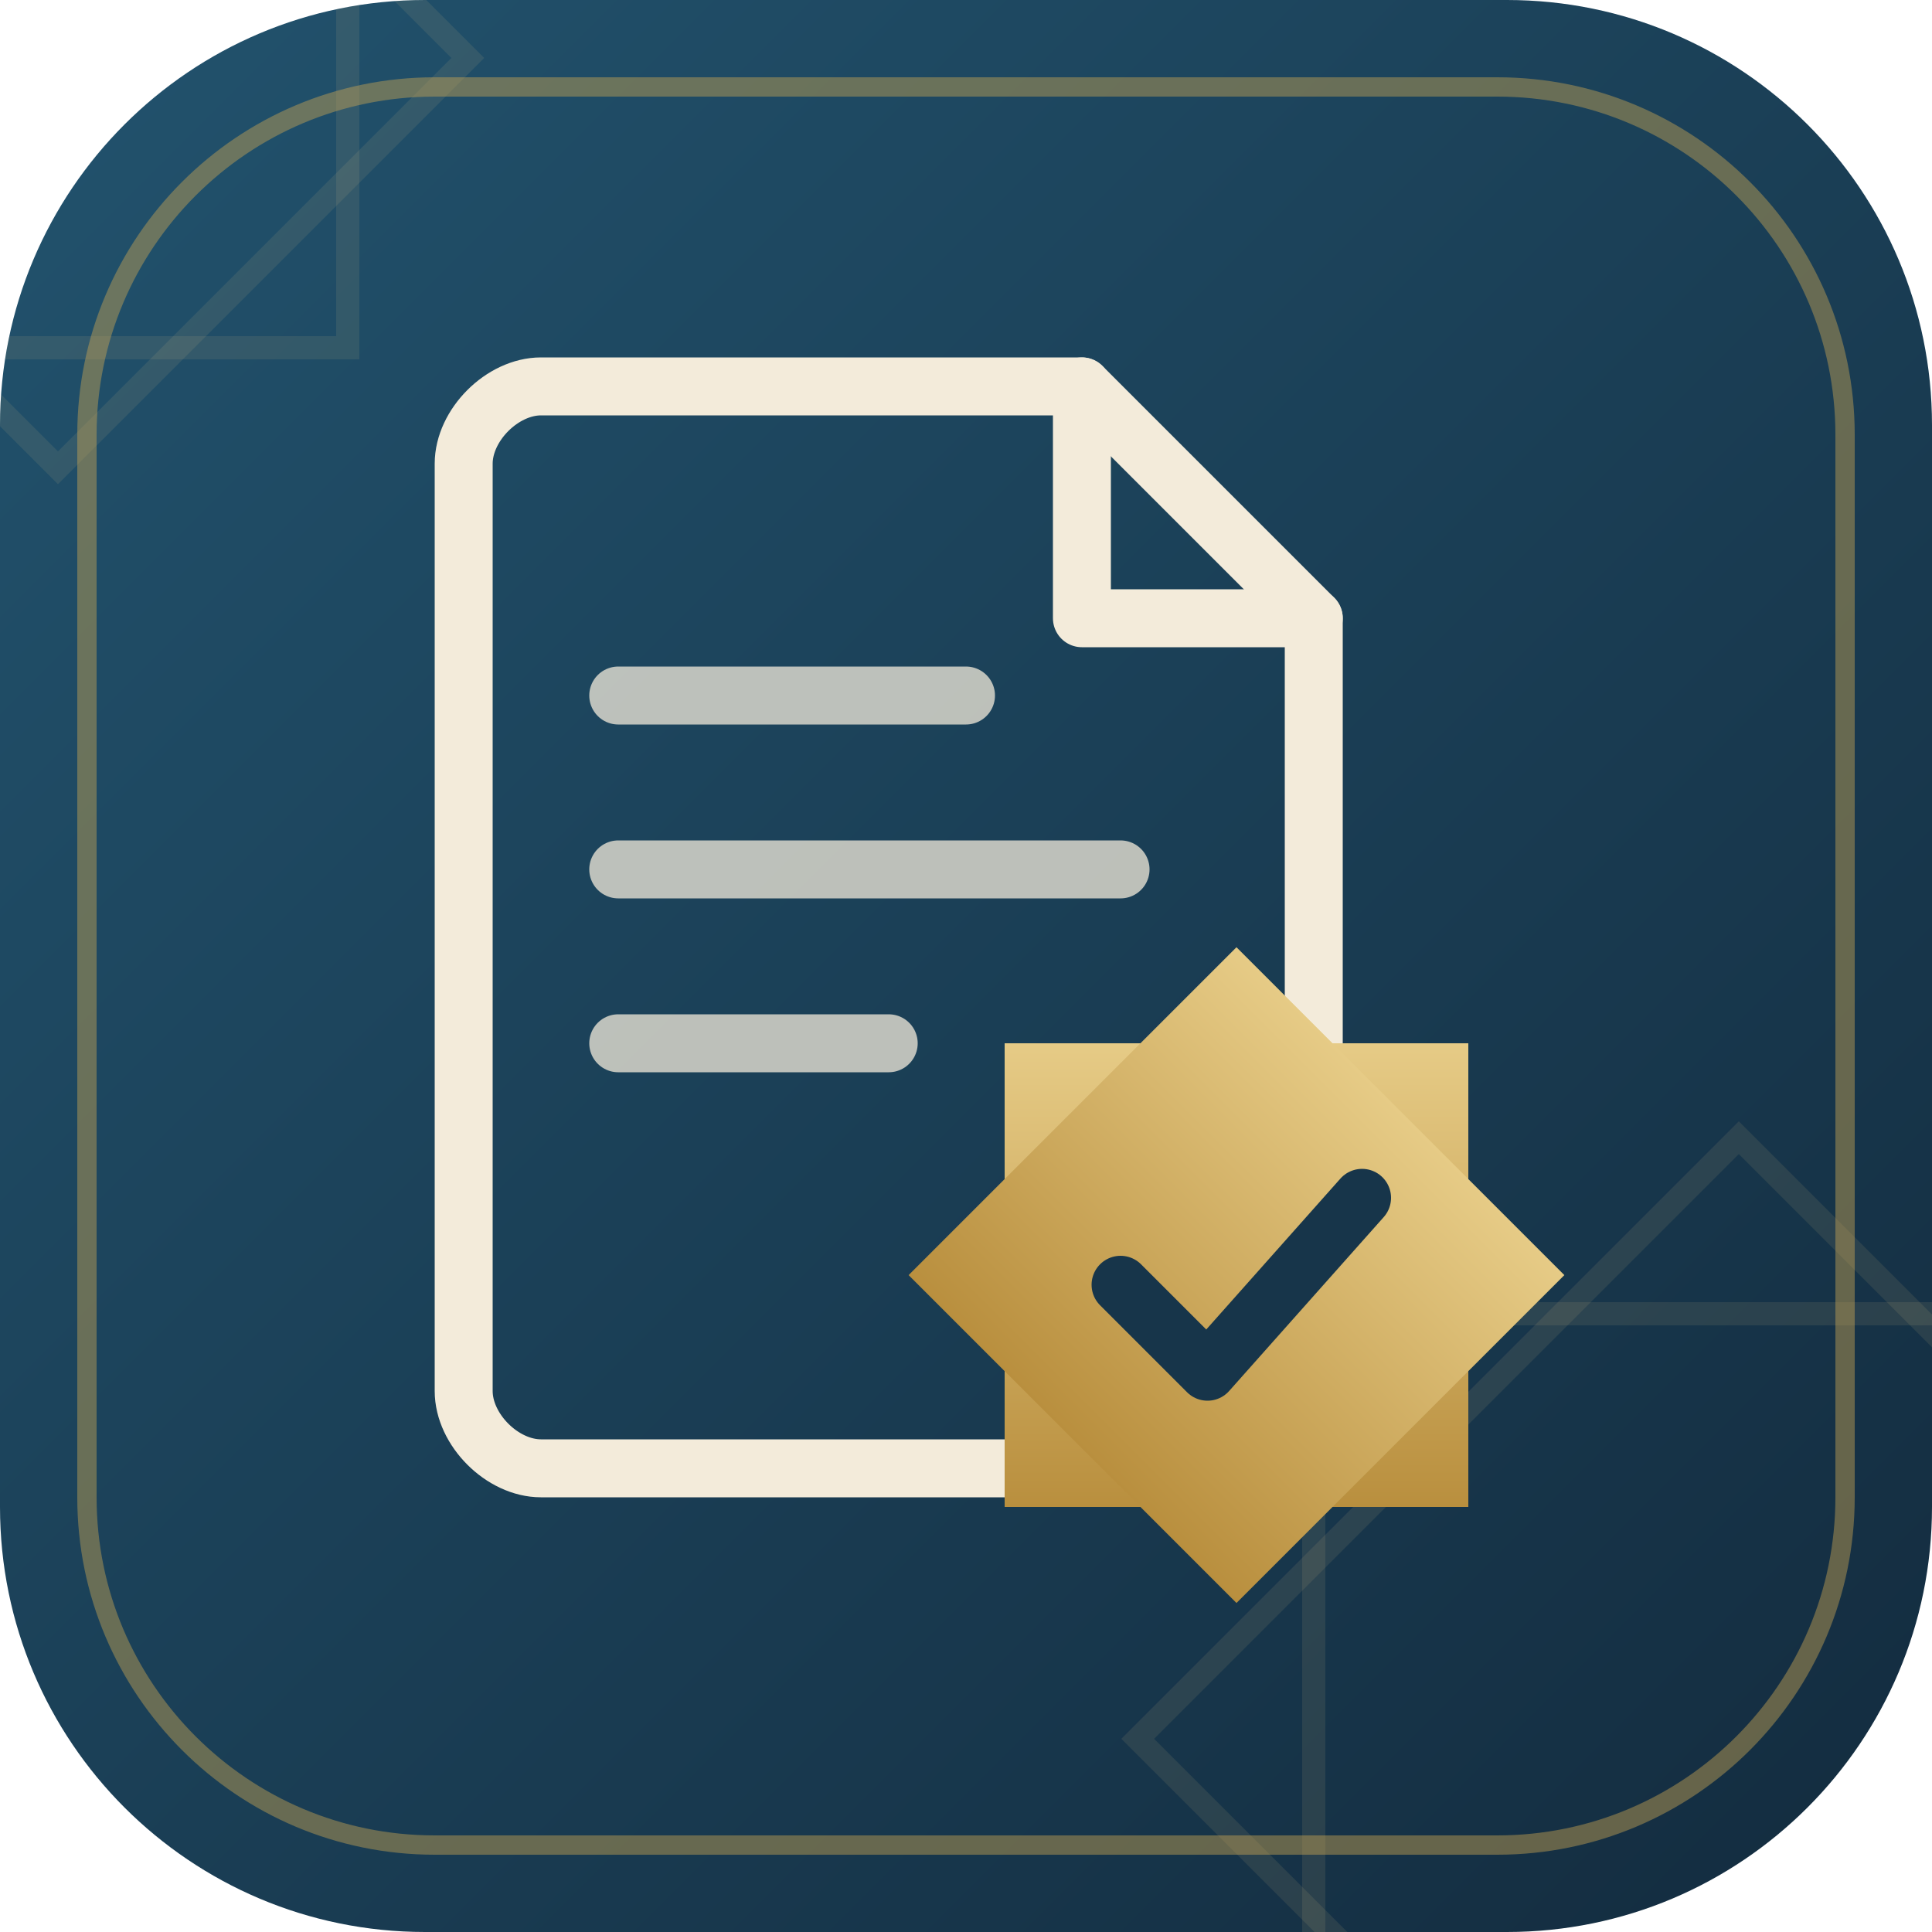
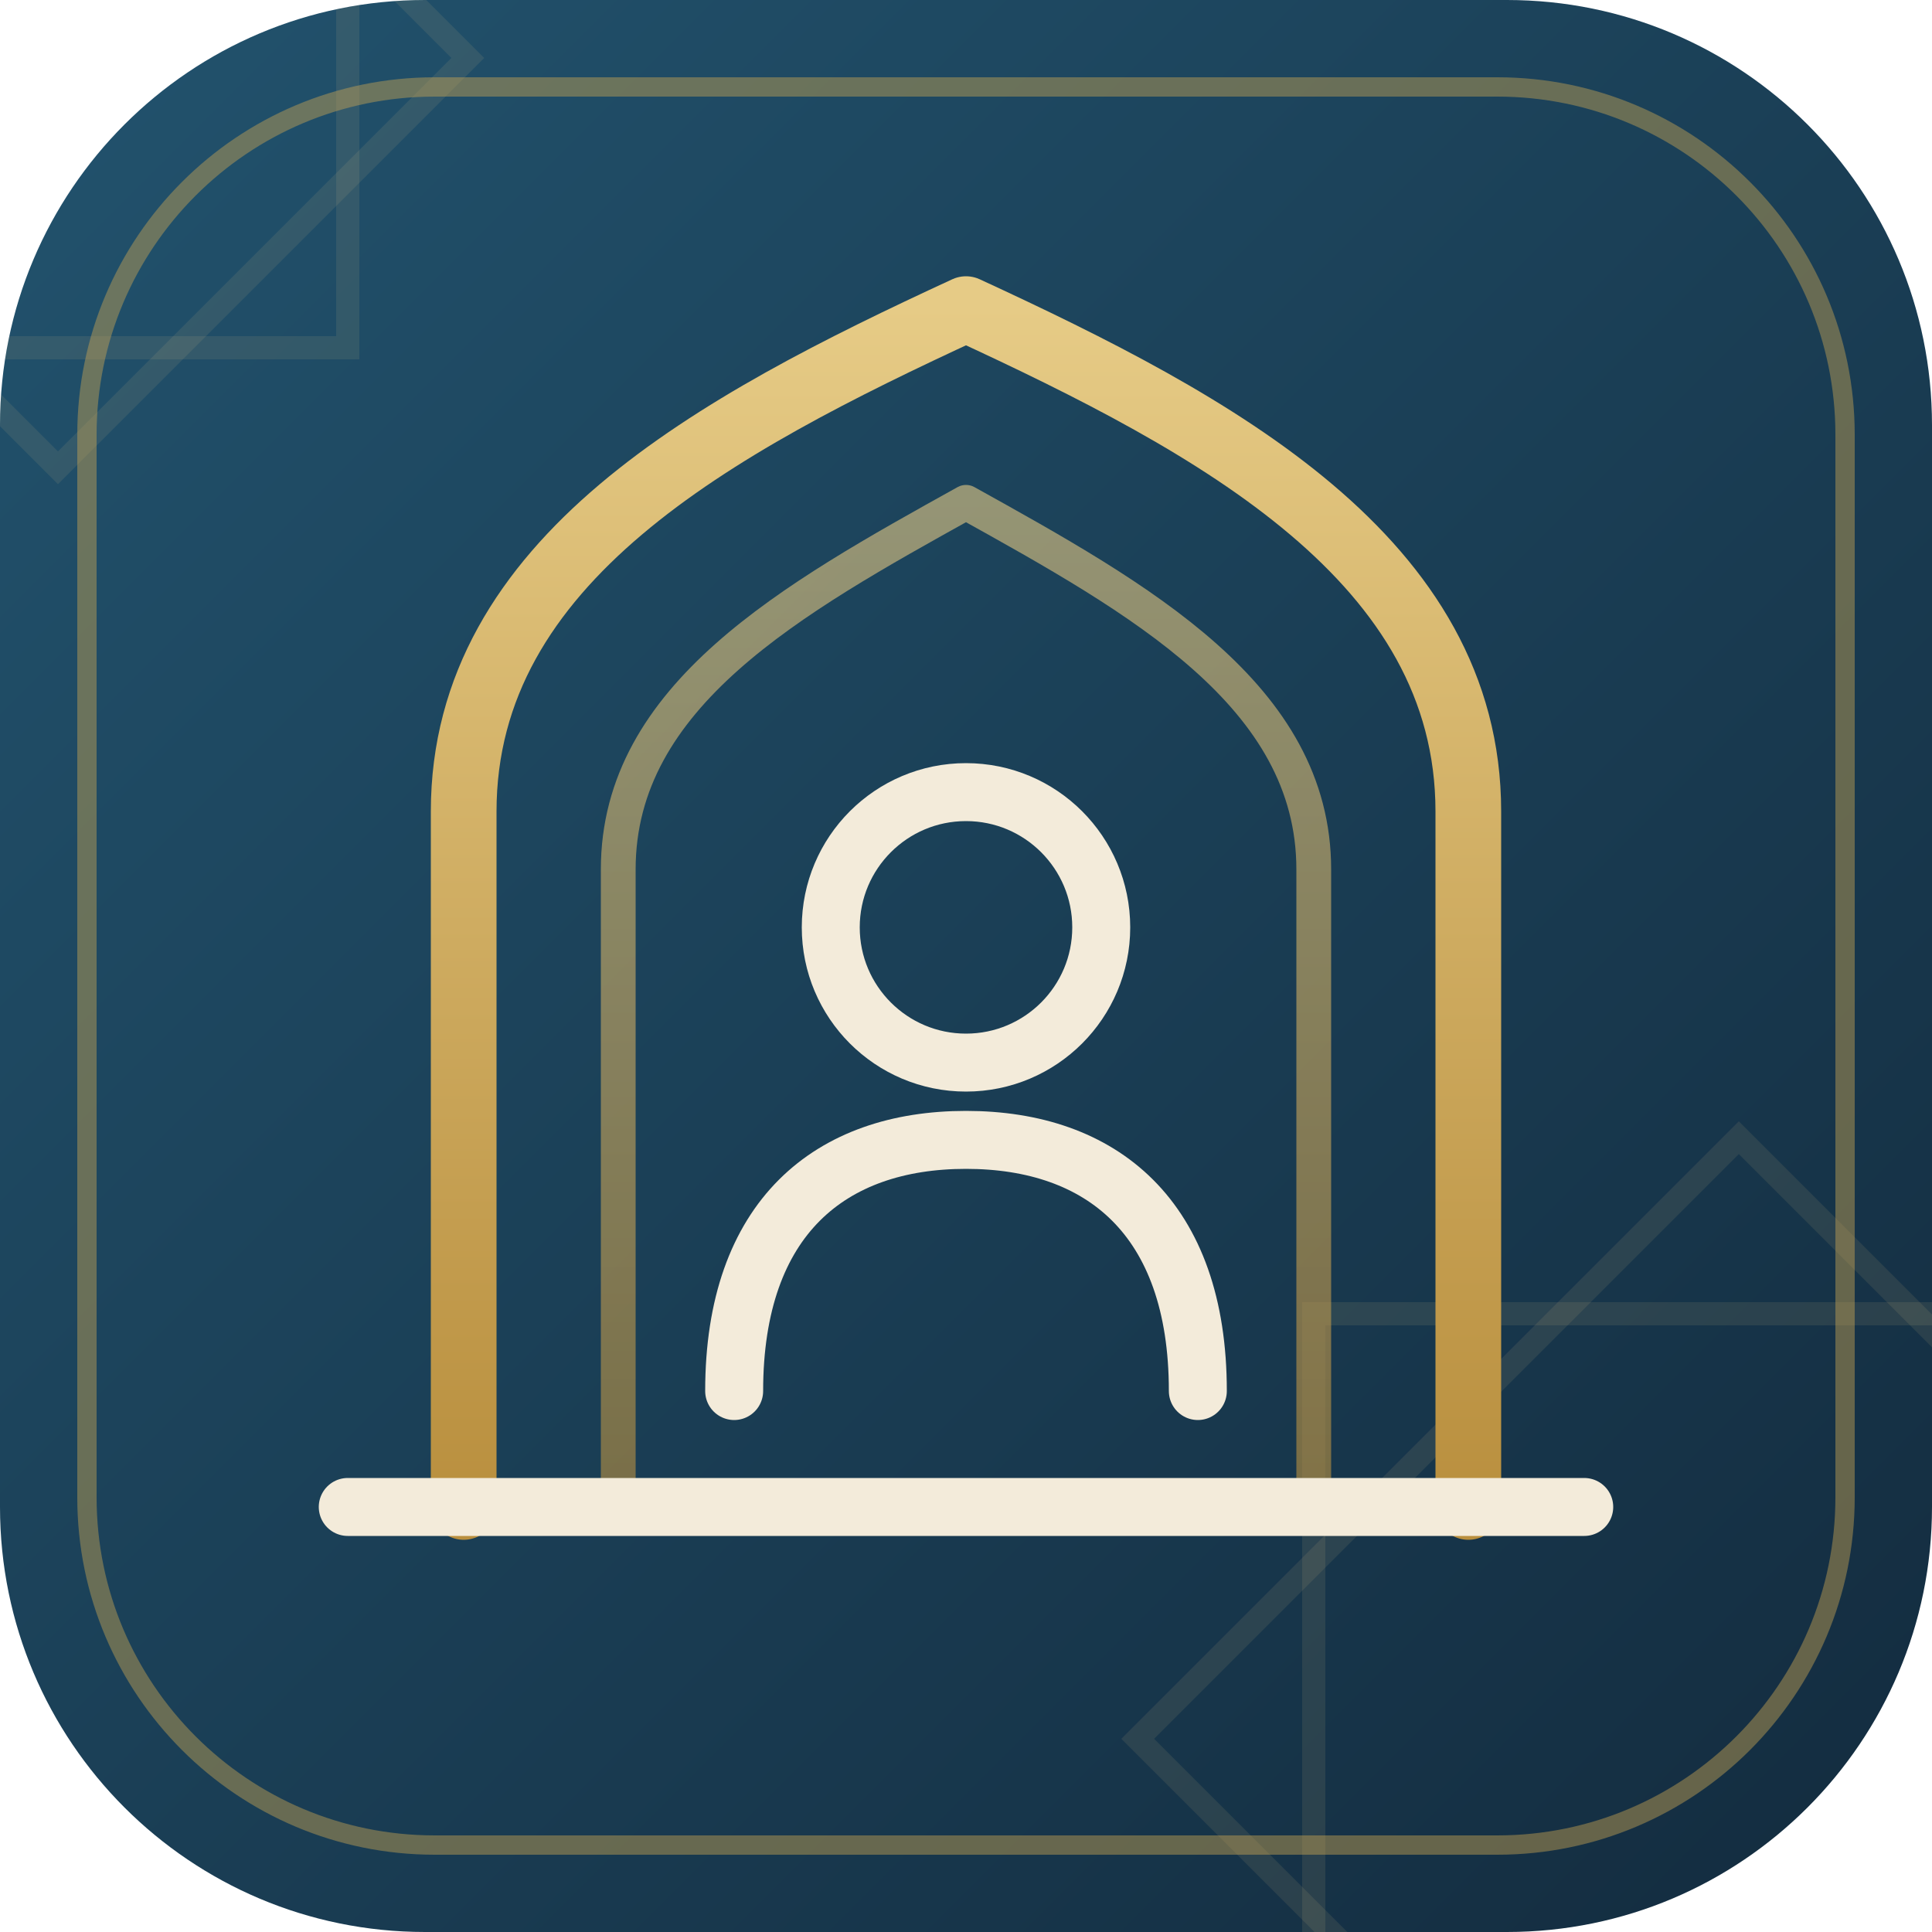
<svg xmlns="http://www.w3.org/2000/svg" width="100" height="100" viewBox="0 0 100 100">
  <defs>
    <linearGradient id="bg" x1="0" y1="0" x2="1" y2="1">
      <stop offset="0" stop-color="#22536E" />
      <stop offset="1" stop-color="#132B3E" />
    </linearGradient>
    <linearGradient id="g" x1="0" y1="0" x2="0" y2="1">
      <stop offset="0" stop-color="#E6CB86" />
      <stop offset="1" stop-color="#B98F3E" />
    </linearGradient>
    <clipPath id="c">
      <rect width="100" height="100" rx="22" />
    </clipPath>
  </defs>
  <rect width="100" height="100" rx="22" fill="url(#bg)" />
  <g clip-path="url(#c)" fill="none" stroke="#E6CB86" stroke-opacity=".10" stroke-width="1.2">
    <rect x="68" y="68" width="44" height="44" />
    <rect x="68" y="68" width="44" height="44" transform="rotate(45 90 90)" />
    <rect x="-12" y="-12" width="30" height="30" />
    <rect x="-12" y="-12" width="30" height="30" transform="rotate(45 3 3)" />
  </g>
  <rect x="4.5" y="4.5" width="91" height="91" rx="18" fill="none" stroke="#C8A454" stroke-opacity=".45" stroke-width="1" />
  <g stroke-linecap="round" stroke-linejoin="round">
-     <path d="M28 20H56L68 32V72C68 74 67 76 64 76H28C26 76 24 74 24 72V24C24 22 26 20 28 20Z" fill="none" stroke="#F3EBDA" stroke-width="3" />
-     <path d="M56 20V32H68" fill="none" stroke="#F3EBDA" stroke-width="3" />
-     <path d="M32 36H50M32 45H58M32 54H46" stroke="#F3EBDA" stroke-width="3" stroke-opacity=".75" />
-     <rect x="52" y="54" width="24" height="24" fill="url(#g)" />
-     <rect x="52" y="54" width="24" height="24" transform="rotate(45 64 66)" fill="url(#g)" />
-     <path d="M58 66.5L62.5 71L70.5 62" fill="none" stroke="#17354A" stroke-width="3" />
+     <path d="M24 78V42C24 29 37 22 50 16C63 22 76 29 76 42V78" fill="none" stroke="url(#g)" stroke-width="3.4" />
+     <path d="M32 78V45C32 36 41 31 50 26C59 31 68 36 68 45V78" fill="none" stroke="url(#g)" stroke-width="1.8" stroke-opacity=".6" />
+     <path d="M18 78H82" stroke="#F3EBDA" stroke-width="3" />
+     <circle cx="50" cy="48" r="7" fill="none" stroke="#F3EBDA" stroke-width="3" />
+     <path d="M38 72C38 63 43 59 50 59C57 59 62 63 62 72" fill="none" stroke="#F3EBDA" stroke-width="3" />
  </g>
</svg>
